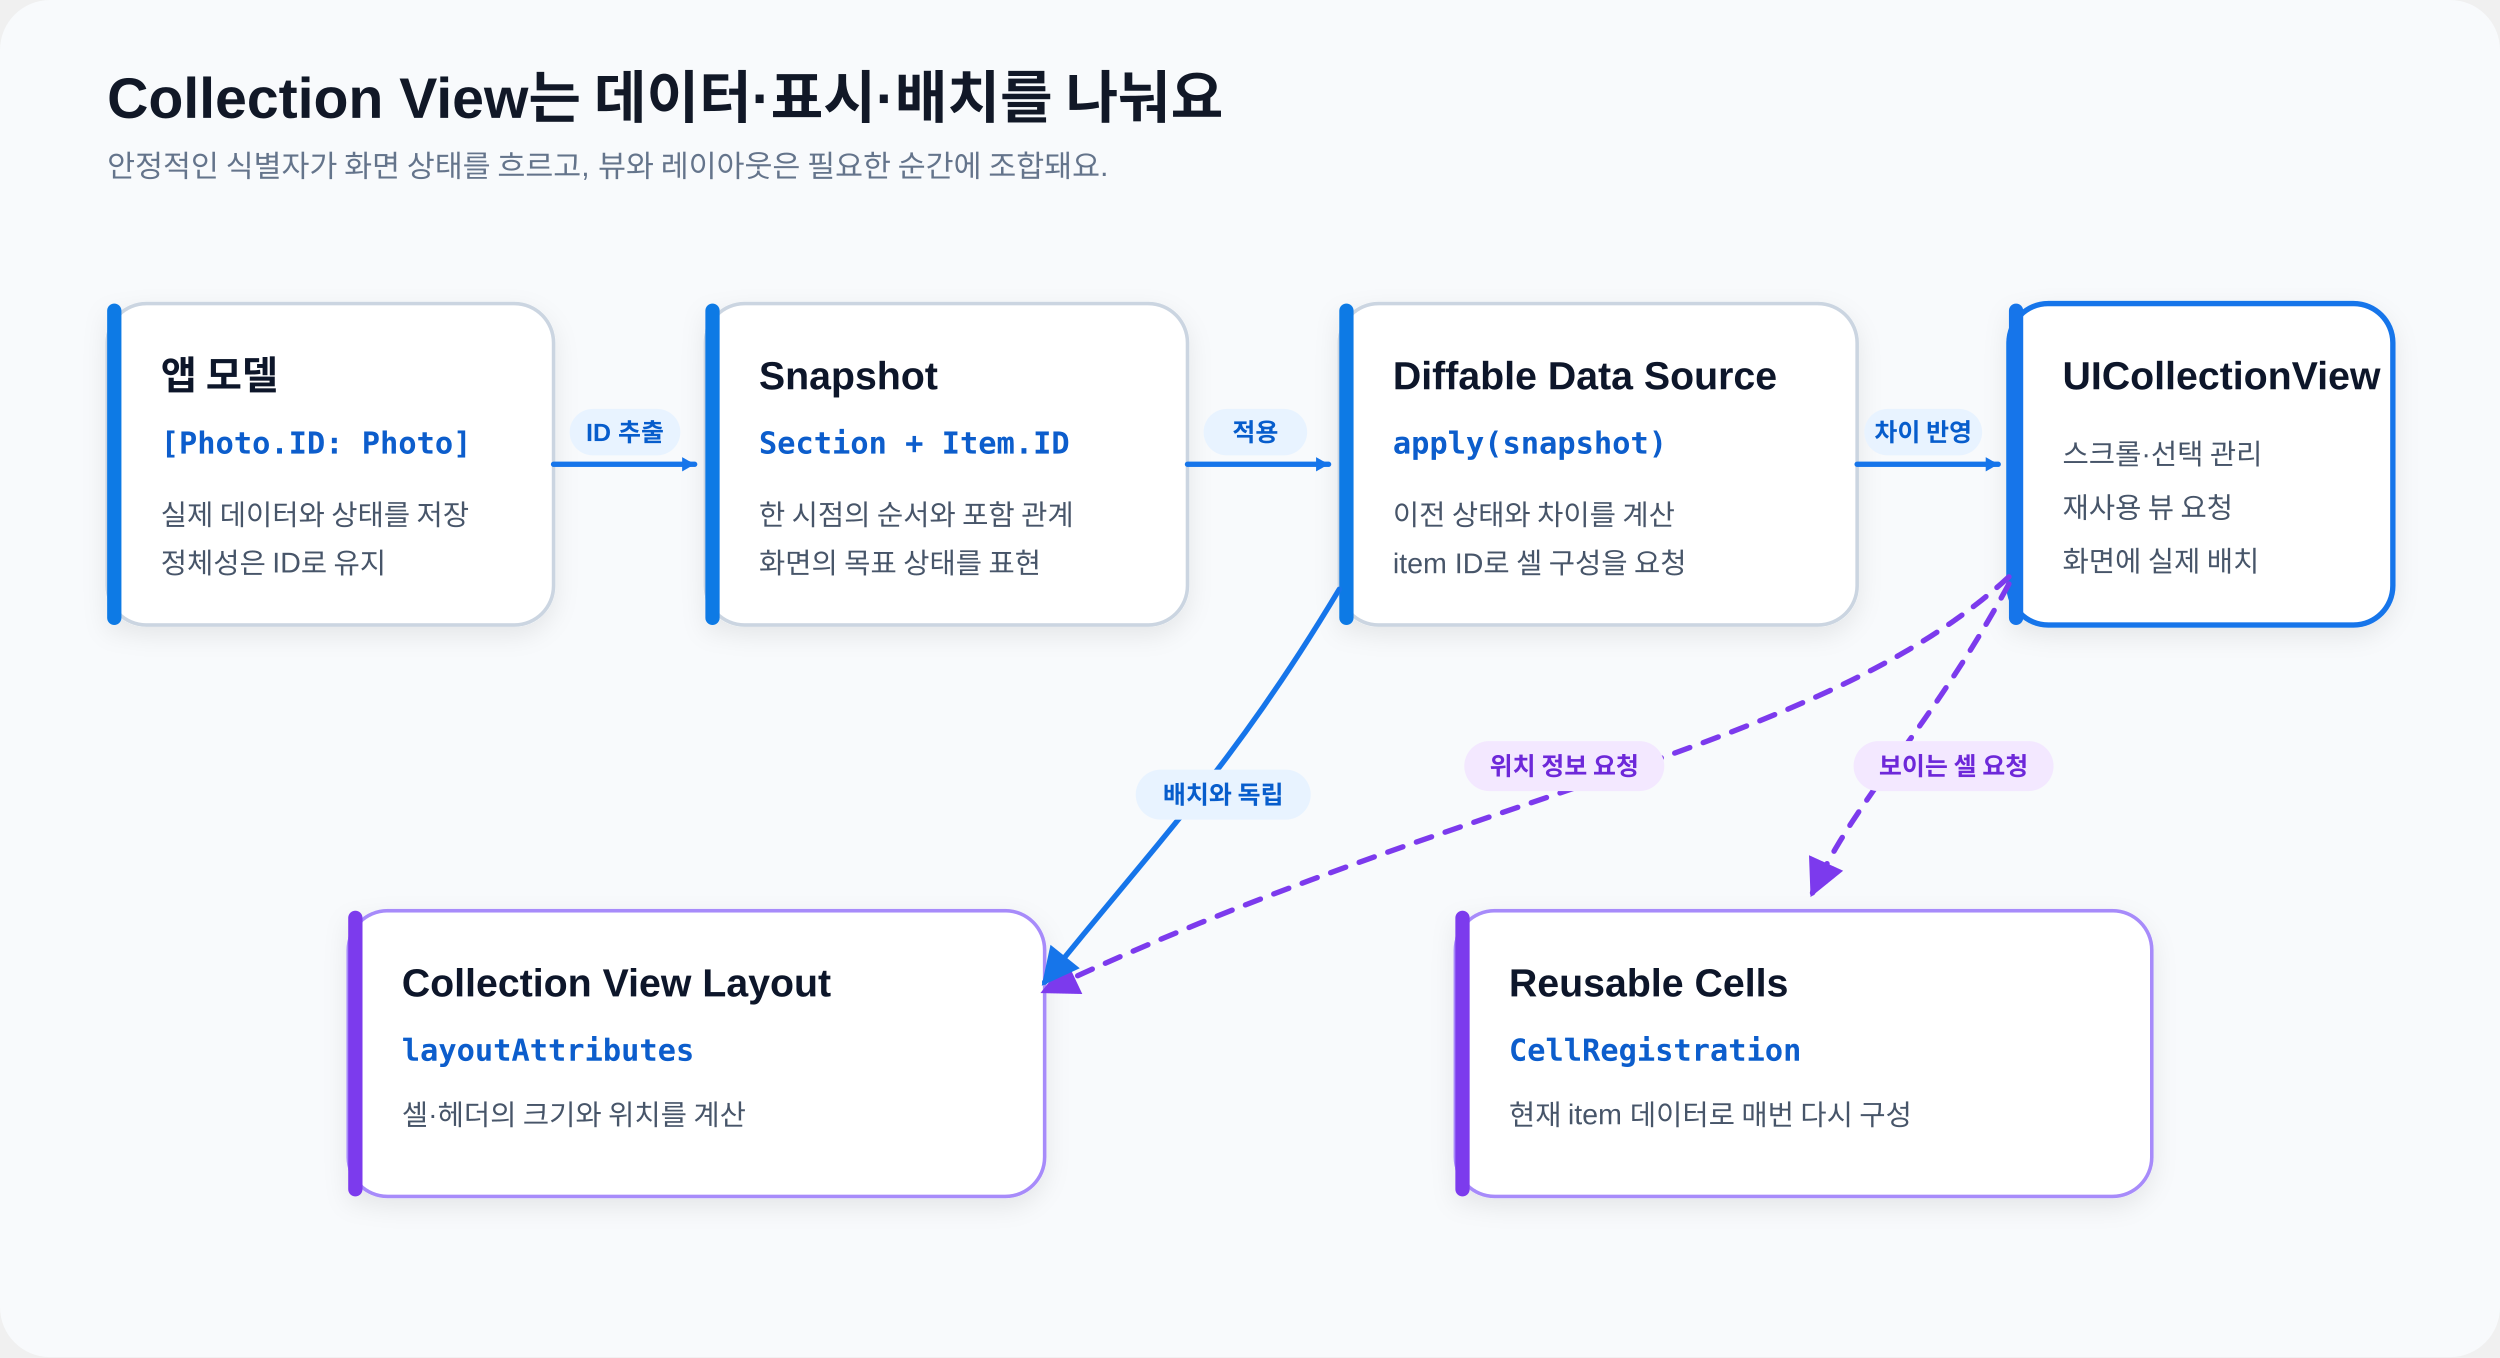
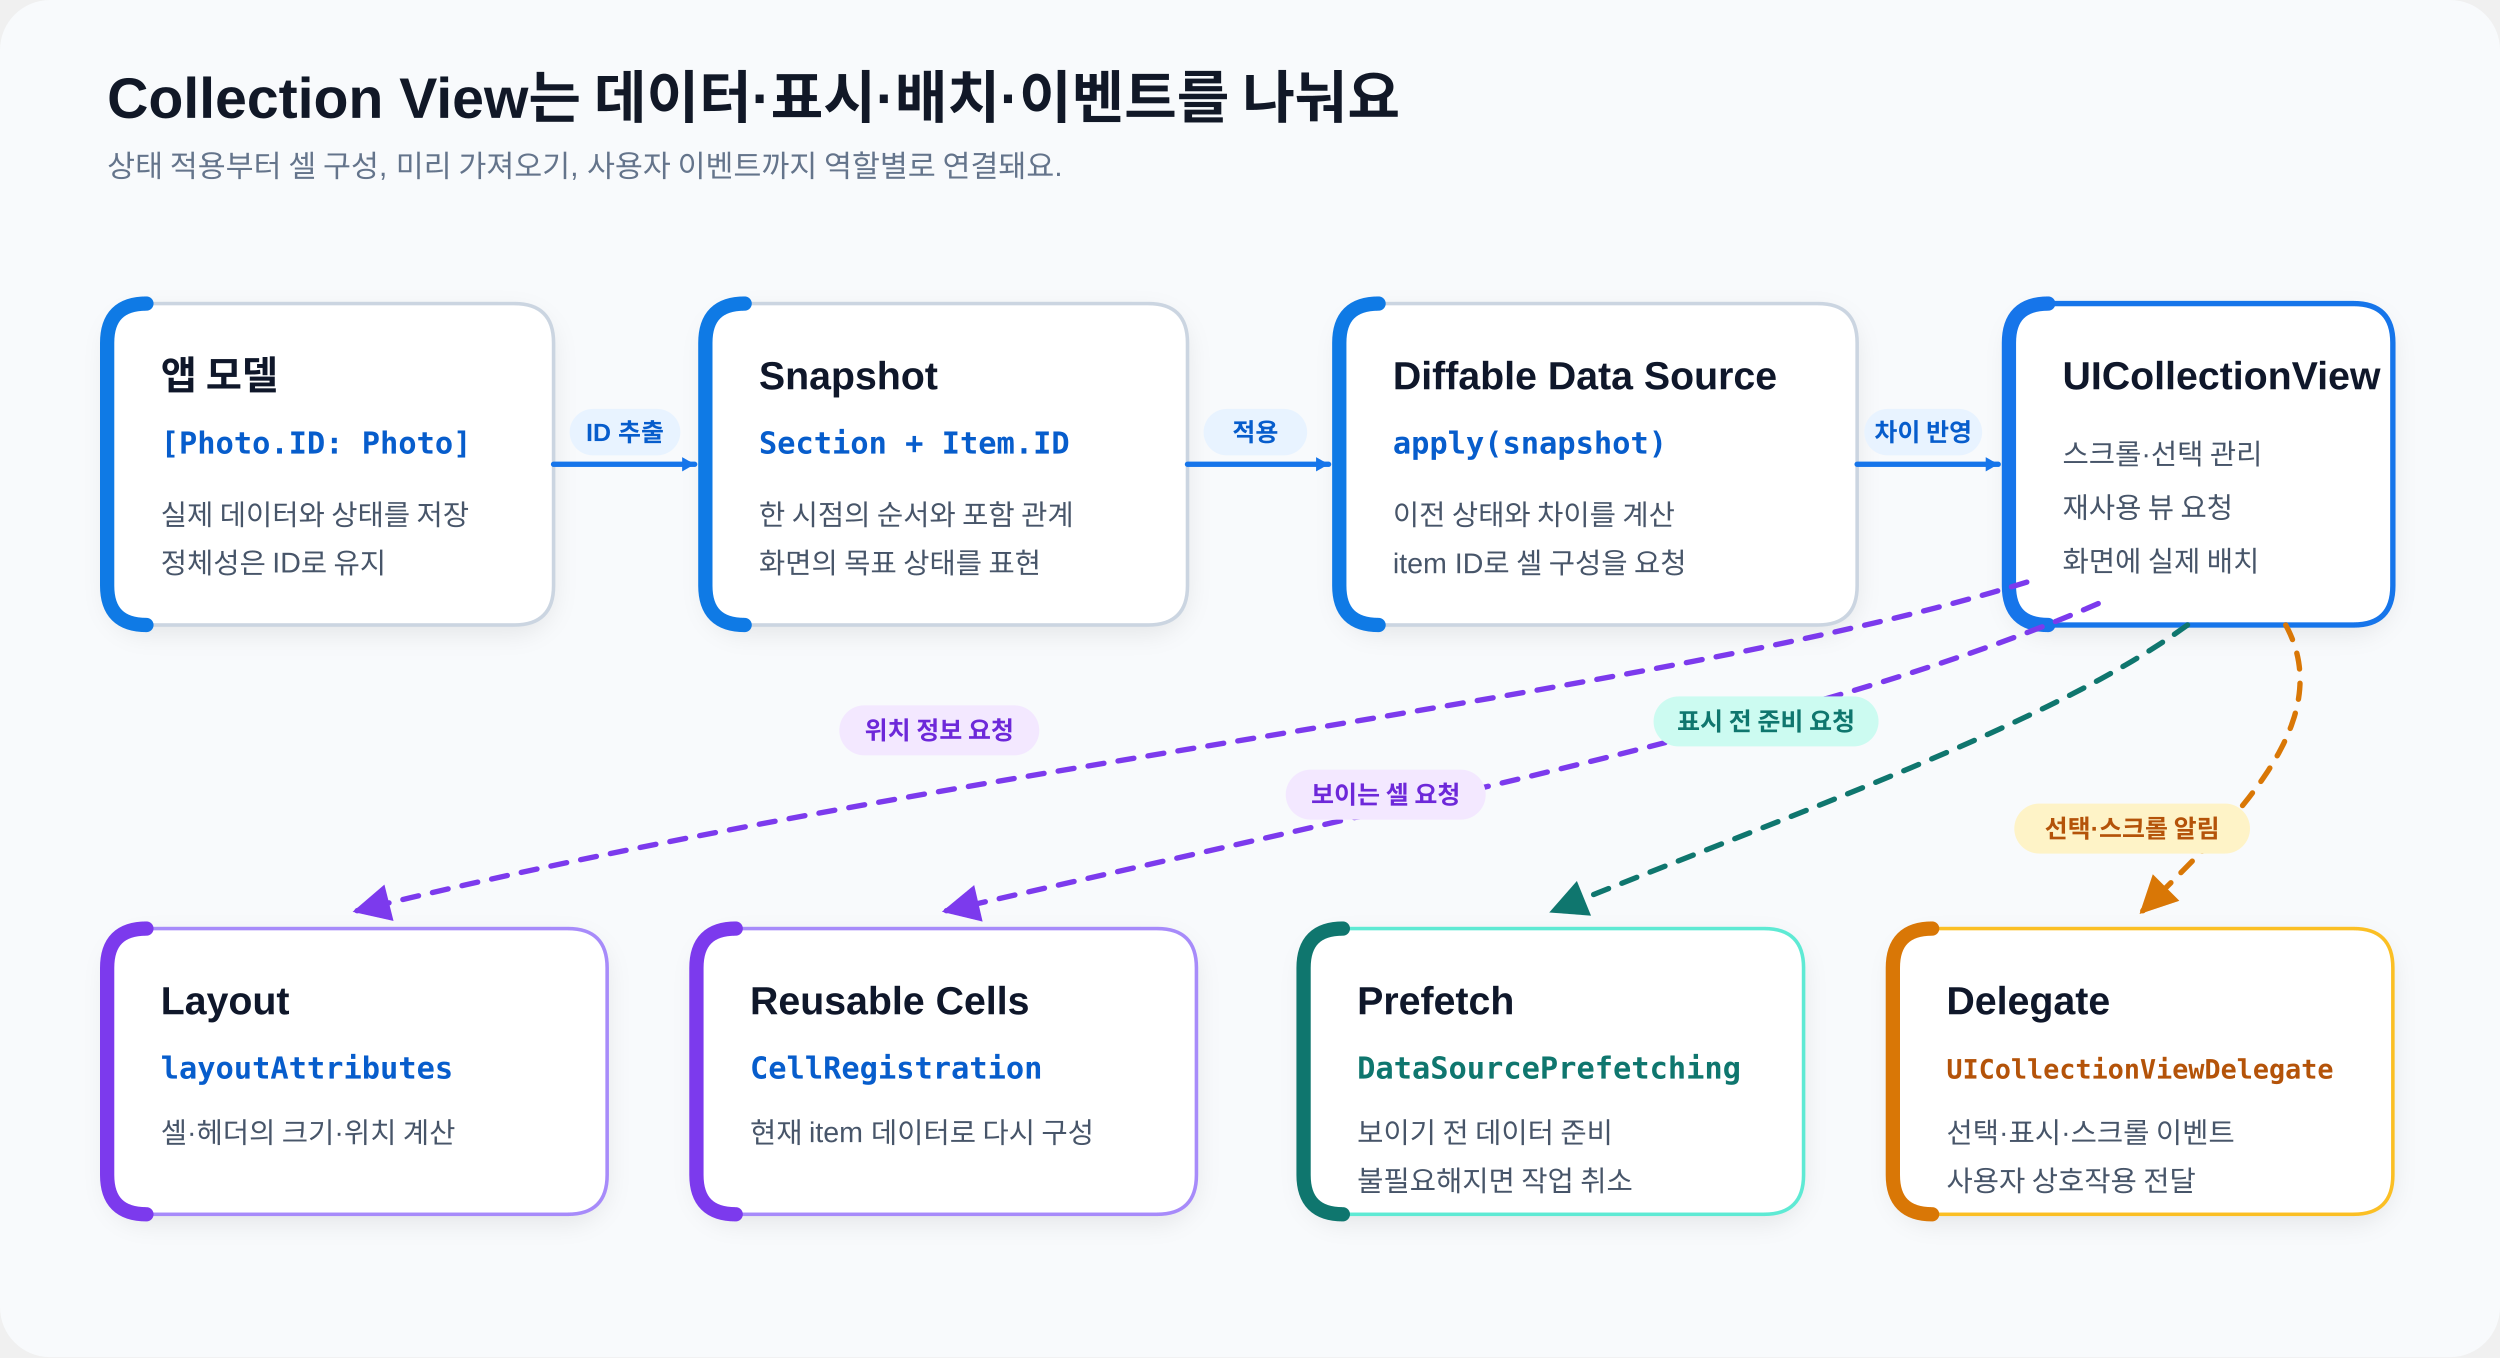
- <svg xmlns="http://www.w3.org/2000/svg" viewBox="0 0 1400 760" role="img" aria-labelledby="title description">
+ <svg xmlns="http://www.w3.org/2000/svg" width="1400" height="760" viewBox="0 0 1400 760" role="img" aria-labelledby="title description" shape-rendering="geometricPrecision" text-rendering="optimizeLegibility">
  <defs>
    <style>
      .title { font-family: "Helvetica Neue", "Apple SD Gothic Neo", Arial, sans-serif; font-size: 32px; font-weight: 700; fill: #111827; }
      .subtitle { font-family: "Helvetica Neue", "Apple SD Gothic Neo", Arial, sans-serif; font-size: 17px; font-weight: 500; fill: #64748b; }
      .box-title { font-family: "Helvetica Neue", "Apple SD Gothic Neo", Arial, sans-serif; font-size: 22px; font-weight: 700; fill: #0f172a; }
      .box-text { font-family: "Helvetica Neue", "Apple SD Gothic Neo", Arial, sans-serif; font-size: 16px; font-weight: 500; fill: #475569; }
      .code { font-family: "SFMono-Regular", Menlo, Monaco, Consolas, monospace; font-size: 17px; font-weight: 700; fill: #075dcc; }
      .label { font-family: "Helvetica Neue", "Apple SD Gothic Neo", Arial, sans-serif; font-size: 14px; font-weight: 700; fill: #075dcc; }
      .flow { fill: none; stroke: #1675ea; stroke-width: 3; stroke-linecap: round; }
      .request { fill: none; stroke: #7c3aed; stroke-width: 3; stroke-linecap: round; stroke-dasharray: 9 8; }
+       .prefetch { fill: none; stroke: #0f766e; stroke-width: 3; stroke-linecap: round; stroke-dasharray: 9 8; }
+       .delegate { fill: none; stroke: #d97706; stroke-width: 3; stroke-linecap: round; stroke-dasharray: 9 8; }
+       .code-teal { fill: #0f766e; }
+       .code-amber { fill: #b45309; font-size: 15px; }
    </style>
    <marker id="blue-arrow" viewBox="0 0 8 8" refX="7" refY="4" markerWidth="7" markerHeight="7" orient="auto">
      <path d="M0 0L8 4L0 8Z" fill="#1675ea" />
    </marker>
    <marker id="purple-arrow" viewBox="0 0 8 8" refX="7" refY="4" markerWidth="7" markerHeight="7" orient="auto">
      <path d="M0 0L8 4L0 8Z" fill="#7c3aed" />
    </marker>
+     <marker id="teal-arrow" viewBox="0 0 8 8" refX="7" refY="4" markerWidth="7" markerHeight="7" orient="auto">
+       <path d="M0 0L8 4L0 8Z" fill="#0f766e" />
+     </marker>
+     <marker id="amber-arrow" viewBox="0 0 8 8" refX="7" refY="4" markerWidth="7" markerHeight="7" orient="auto">
+       <path d="M0 0L8 4L0 8Z" fill="#d97706" />
+     </marker>
    <filter id="shadow" x="-10%" y="-10%" width="120%" height="130%">
      <feDropShadow dx="0" dy="5" stdDeviation="7" flood-color="#0f172a" flood-opacity=".08" />
    </filter>
  </defs>
  <rect width="1400" height="760" rx="28" fill="#f8fafc" />
-   <text class="title" x="60" y="66">Collection View는 데이터·표시·배치를 나눠요</text>
-   <text class="subtitle" x="60" y="99">안정적인 식별자가 화면 상태를 흐르고, 뷰와 레이아웃은 필요한 순간에 조합돼요.</text>
-   <g filter="url(#shadow)">
-     <rect x="60" y="170" width="250" height="180" rx="22" fill="#ffffff" stroke="#cbd5e1" stroke-width="2" />
-     <rect x="60" y="170" width="8" height="180" rx="4" fill="#0f7ae5" />
+   <text class="title" x="60" y="66">Collection View는 데이터·표시·배치·이벤트를 나눠요</text>
+   <text class="subtitle" x="60" y="99">상태 적용부터 셀 구성, 미리 가져오기, 사용자 이벤트까지 역할별로 연결돼요.</text>
+   <g>
+     <rect x="60" y="170" width="250" height="180" rx="22" fill="#ffffff" filter="url(#shadow)" />
+     <rect x="60" y="170" width="250" height="180" rx="22" fill="#ffffff" />
+     <path d="M82 170H288Q310 170 310 192V328Q310 350 288 350H82" fill="none" stroke="#cbd5e1" stroke-width="2" stroke-linecap="round" stroke-linejoin="round" />
+     <path d="M82 170Q60 170 60 192V328Q60 350 82 350" fill="none" stroke="#0f7ae5" stroke-width="8" stroke-linecap="round" stroke-linejoin="round" />
    <text class="box-title" x="90" y="218">앱 모델</text>
    <text class="code" x="90" y="254">[Photo.ID: Photo]</text>
    <text class="box-text" x="90" y="294">실제 데이터와 상태를 저장</text>
    <text class="box-text" x="90" y="321">정체성은 ID로 유지</text>
  </g>
-   <g filter="url(#shadow)">
-     <rect x="395" y="170" width="270" height="180" rx="22" fill="#ffffff" stroke="#cbd5e1" stroke-width="2" />
-     <rect x="395" y="170" width="8" height="180" rx="4" fill="#0f7ae5" />
+   <g>
+     <rect x="395" y="170" width="270" height="180" rx="22" fill="#ffffff" filter="url(#shadow)" />
+     <rect x="395" y="170" width="270" height="180" rx="22" fill="#ffffff" />
+     <path d="M417 170H643Q665 170 665 192V328Q665 350 643 350H417" fill="none" stroke="#cbd5e1" stroke-width="2" stroke-linecap="round" stroke-linejoin="round" />
+     <path d="M417 170Q395 170 395 192V328Q395 350 417 350" fill="none" stroke="#0f7ae5" stroke-width="8" stroke-linecap="round" stroke-linejoin="round" />
    <text class="box-title" x="425" y="218">Snapshot</text>
    <text class="code" x="425" y="254">Section + Item.ID</text>
    <text class="box-text" x="425" y="294">한 시점의 순서와 포함 관계</text>
    <text class="box-text" x="425" y="321">화면의 목표 상태를 표현</text>
  </g>
-   <g filter="url(#shadow)">
-     <rect x="750" y="170" width="290" height="180" rx="22" fill="#ffffff" stroke="#cbd5e1" stroke-width="2" />
-     <rect x="750" y="170" width="8" height="180" rx="4" fill="#0f7ae5" />
+   <g>
+     <rect x="750" y="170" width="290" height="180" rx="22" fill="#ffffff" filter="url(#shadow)" />
+     <rect x="750" y="170" width="290" height="180" rx="22" fill="#ffffff" />
+     <path d="M772 170H1018Q1040 170 1040 192V328Q1040 350 1018 350H772" fill="none" stroke="#cbd5e1" stroke-width="2" stroke-linecap="round" stroke-linejoin="round" />
+     <path d="M772 170Q750 170 750 192V328Q750 350 772 350" fill="none" stroke="#0f7ae5" stroke-width="8" stroke-linecap="round" stroke-linejoin="round" />
    <text class="box-title" x="780" y="218">Diffable Data Source</text>
    <text class="code" x="780" y="254">apply(snapshot)</text>
    <text class="box-text" x="780" y="294">이전 상태와 차이를 계산</text>
    <text class="box-text" x="780" y="321">item ID로 셀 구성을 요청</text>
  </g>
-   <g filter="url(#shadow)">
-     <rect x="1125" y="170" width="215" height="180" rx="22" fill="#ffffff" stroke="#1675ea" stroke-width="3" />
-     <rect x="1125" y="170" width="8" height="180" rx="4" fill="#1675ea" />
+   <g>
+     <rect x="1125" y="170" width="215" height="180" rx="22" fill="#ffffff" filter="url(#shadow)" />
+     <rect x="1125" y="170" width="215" height="180" rx="22" fill="#ffffff" />
+     <path d="M1147 170H1318Q1340 170 1340 192V328Q1340 350 1318 350H1147" fill="none" stroke="#1675ea" stroke-width="3" stroke-linecap="round" stroke-linejoin="round" />
+     <path d="M1147 170Q1125 170 1125 192V328Q1125 350 1147 350" fill="none" stroke="#1675ea" stroke-width="8" stroke-linecap="round" stroke-linejoin="round" />
    <text class="box-title" x="1155" y="218">UICollectionView</text>
    <text class="box-text" x="1155" y="260">스크롤·선택 관리</text>
    <text class="box-text" x="1155" y="290">재사용 뷰 요청</text>
    <text class="box-text" x="1155" y="320">화면에 실제 배치</text>
  </g>
  <path class="flow" d="M310 260H389" />
  <path d="M389 260L382 256V264Z" fill="#1675ea" />
  <rect x="319" y="229" width="62" height="26" rx="13" fill="#e8f3ff" />
  <text class="label" x="350" y="247" text-anchor="middle">ID 추출</text>
  <path class="flow" d="M665 260H744" />
  <path d="M744 260L737 256V264Z" fill="#1675ea" />
  <rect x="674" y="229" width="58" height="26" rx="13" fill="#e8f3ff" />
  <text class="label" x="703" y="247" text-anchor="middle">적용</text>
  <path class="flow" d="M1040 260H1119" />
  <path d="M1119 260L1112 256V264Z" fill="#1675ea" />
  <rect x="1044" y="229" width="66" height="26" rx="13" fill="#e8f3ff" />
  <text class="label" x="1077" y="247" text-anchor="middle">차이 반영</text>
-   <g filter="url(#shadow)">
-     <rect x="195" y="510" width="390" height="160" rx="22" fill="#ffffff" stroke="#a78bfa" stroke-width="2" />
-     <rect x="195" y="510" width="8" height="160" rx="4" fill="#7c3aed" />
-     <text class="box-title" x="225" y="558">Collection View Layout</text>
-     <text class="code" x="225" y="594">layoutAttributes</text>
-     <text class="box-text" x="225" y="630">셀·헤더의 크기와 위치를 계산</text>
+   <g>
+     <rect x="60" y="520" width="280" height="160" rx="22" fill="#ffffff" filter="url(#shadow)" />
+     <rect x="60" y="520" width="280" height="160" rx="22" fill="#ffffff" />
+     <path d="M82 520H318Q340 520 340 542V658Q340 680 318 680H82" fill="none" stroke="#a78bfa" stroke-width="2" stroke-linecap="round" stroke-linejoin="round" />
+     <path d="M82 520Q60 520 60 542V658Q60 680 82 680" fill="none" stroke="#7c3aed" stroke-width="8" stroke-linecap="round" stroke-linejoin="round" />
+     <text class="box-title" x="90" y="568">Layout</text>
+     <text class="code" x="90" y="604">layoutAttributes</text>
+     <text class="box-text" x="90" y="640">셀·헤더의 크기·위치 계산</text>
  </g>
-   <g filter="url(#shadow)">
-     <rect x="815" y="510" width="390" height="160" rx="22" fill="#ffffff" stroke="#a78bfa" stroke-width="2" />
-     <rect x="815" y="510" width="8" height="160" rx="4" fill="#7c3aed" />
-     <text class="box-title" x="845" y="558">Reusable Cells</text>
-     <text class="code" x="845" y="594">CellRegistration</text>
-     <text class="box-text" x="845" y="630">현재 item 데이터로 매번 다시 구성</text>
+   <g>
+     <rect x="390" y="520" width="280" height="160" rx="22" fill="#ffffff" filter="url(#shadow)" />
+     <rect x="390" y="520" width="280" height="160" rx="22" fill="#ffffff" />
+     <path d="M412 520H648Q670 520 670 542V658Q670 680 648 680H412" fill="none" stroke="#a78bfa" stroke-width="2" stroke-linecap="round" stroke-linejoin="round" />
+     <path d="M412 520Q390 520 390 542V658Q390 680 412 680" fill="none" stroke="#7c3aed" stroke-width="8" stroke-linecap="round" stroke-linejoin="round" />
+     <text class="box-title" x="420" y="568">Reusable Cells</text>
+     <text class="code" x="420" y="604">CellRegistration</text>
+     <text class="box-text" x="420" y="640">현재 item 데이터로 다시 구성</text>
  </g>
-   <path class="request" d="M1125 323C1020 420 820 444 585 555" marker-end="url(#purple-arrow)" />
-   <rect x="820" y="415" width="112" height="28" rx="14" fill="#f3e8ff" />
-   <text x="876" y="434" text-anchor="middle" style="font-family:'Helvetica Neue','Apple SD Gothic Neo',Arial,sans-serif;font-size:14px;font-weight:700;fill:#6d28d9">위치 정보 요청</text>
-   <path class="request" d="M1125 327C1080 410 1040 445 1015 500" marker-end="url(#purple-arrow)" />
-   <rect x="1038" y="415" width="112" height="28" rx="14" fill="#f3e8ff" />
-   <text x="1094" y="434" text-anchor="middle" style="font-family:'Helvetica Neue','Apple SD Gothic Neo',Arial,sans-serif;font-size:14px;font-weight:700;fill:#6d28d9">보이는 셀 요청</text>
-   <path class="flow" d="M750 330C690 430 645 475 585 550" marker-end="url(#blue-arrow)" />
-   <rect x="636" y="431" width="98" height="28" rx="14" fill="#e8f3ff" />
-   <text class="label" x="685" y="450" text-anchor="middle">배치와 독립</text>
+   <g>
+     <rect x="730" y="520" width="280" height="160" rx="22" fill="#ffffff" filter="url(#shadow)" />
+     <rect x="730" y="520" width="280" height="160" rx="22" fill="#ffffff" />
+     <path d="M752 520H988Q1010 520 1010 542V658Q1010 680 988 680H752" fill="none" stroke="#5eead4" stroke-width="2" stroke-linecap="round" stroke-linejoin="round" />
+     <path d="M752 520Q730 520 730 542V658Q730 680 752 680" fill="none" stroke="#0f766e" stroke-width="8" stroke-linecap="round" stroke-linejoin="round" />
+     <text class="box-title" x="760" y="568">Prefetch</text>
+     <text class="code code-teal" x="760" y="604">DataSourcePrefetching</text>
+     <text class="box-text" x="760" y="640">보이기 전 데이터 준비</text>
+     <text class="box-text" x="760" y="667">불필요해지면 작업 취소</text>
+   </g>
+   <g>
+     <rect x="1060" y="520" width="280" height="160" rx="22" fill="#ffffff" filter="url(#shadow)" />
+     <rect x="1060" y="520" width="280" height="160" rx="22" fill="#ffffff" />
+     <path d="M1082 520H1318Q1340 520 1340 542V658Q1340 680 1318 680H1082" fill="none" stroke="#fbbf24" stroke-width="2" stroke-linecap="round" stroke-linejoin="round" />
+     <path d="M1082 520Q1060 520 1060 542V658Q1060 680 1082 680" fill="none" stroke="#d97706" stroke-width="8" stroke-linecap="round" stroke-linejoin="round" />
+     <text class="box-title" x="1090" y="568">Delegate</text>
+     <text class="code code-amber" x="1090" y="604">UICollectionViewDelegate</text>
+     <text class="box-text" x="1090" y="640">선택·표시·스크롤 이벤트</text>
+     <text class="box-text" x="1090" y="667">사용자 상호작용 전달</text>
+   </g>
+   <path class="request" d="M1135 326C930 390 520 430 200 510" marker-end="url(#purple-arrow)" />
+   <rect x="470" y="395" width="112" height="28" rx="14" fill="#f3e8ff" />
+   <text x="526" y="414" text-anchor="middle" style="font-family:'Helvetica Neue','Apple SD Gothic Neo',Arial,sans-serif;font-size:14px;font-weight:700;fill:#6d28d9">위치 정보 요청</text>
+   <path class="request" d="M1175 338C1035 400 790 450 530 510" marker-end="url(#purple-arrow)" />
+   <rect x="720" y="431" width="112" height="28" rx="14" fill="#f3e8ff" />
+   <text x="776" y="450" text-anchor="middle" style="font-family:'Helvetica Neue','Apple SD Gothic Neo',Arial,sans-serif;font-size:14px;font-weight:700;fill:#6d28d9">보이는 셀 요청</text>
+   <path class="prefetch" d="M1225 350C1150 405 1005 455 870 510" marker-end="url(#teal-arrow)" />
+   <rect x="926" y="390" width="126" height="28" rx="14" fill="#ccfbf1" />
+   <text x="989" y="409" text-anchor="middle" style="font-family:'Helvetica Neue','Apple SD Gothic Neo',Arial,sans-serif;font-size:14px;font-weight:700;fill:#0f766e">표시 전 준비 요청</text>
+   <path class="delegate" d="M1280 350C1310 405 1250 460 1200 510" marker-end="url(#amber-arrow)" />
+   <rect x="1128" y="450" width="132" height="28" rx="14" fill="#fef3c7" />
+   <text x="1194" y="469" text-anchor="middle" style="font-family:'Helvetica Neue','Apple SD Gothic Neo',Arial,sans-serif;font-size:14px;font-weight:700;fill:#b45309">선택·스크롤 알림</text>
</svg>
